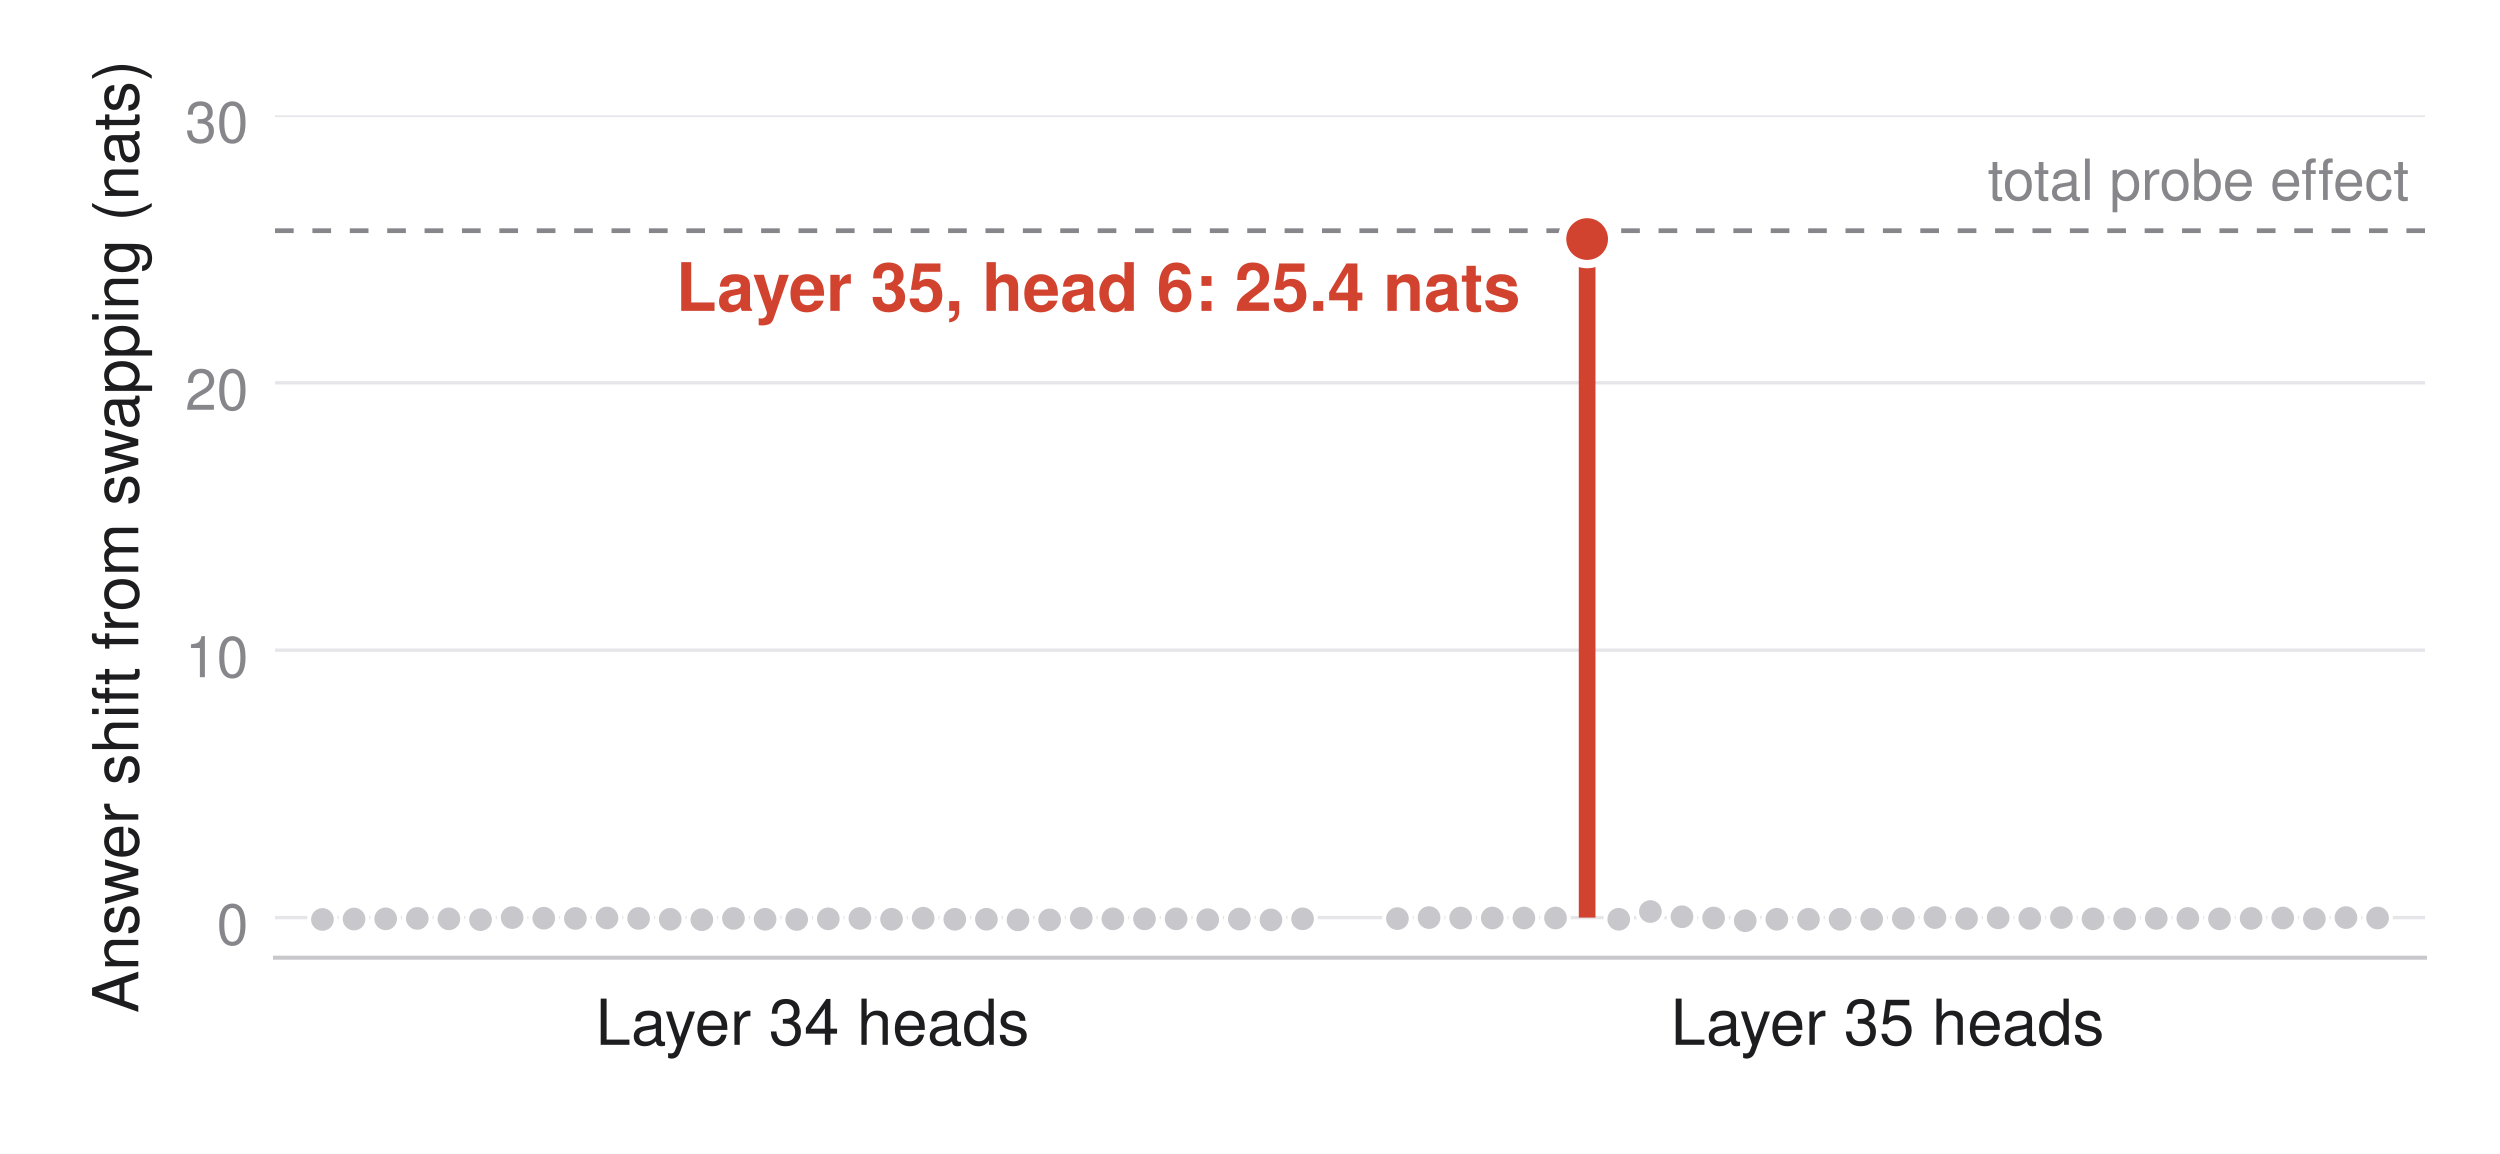
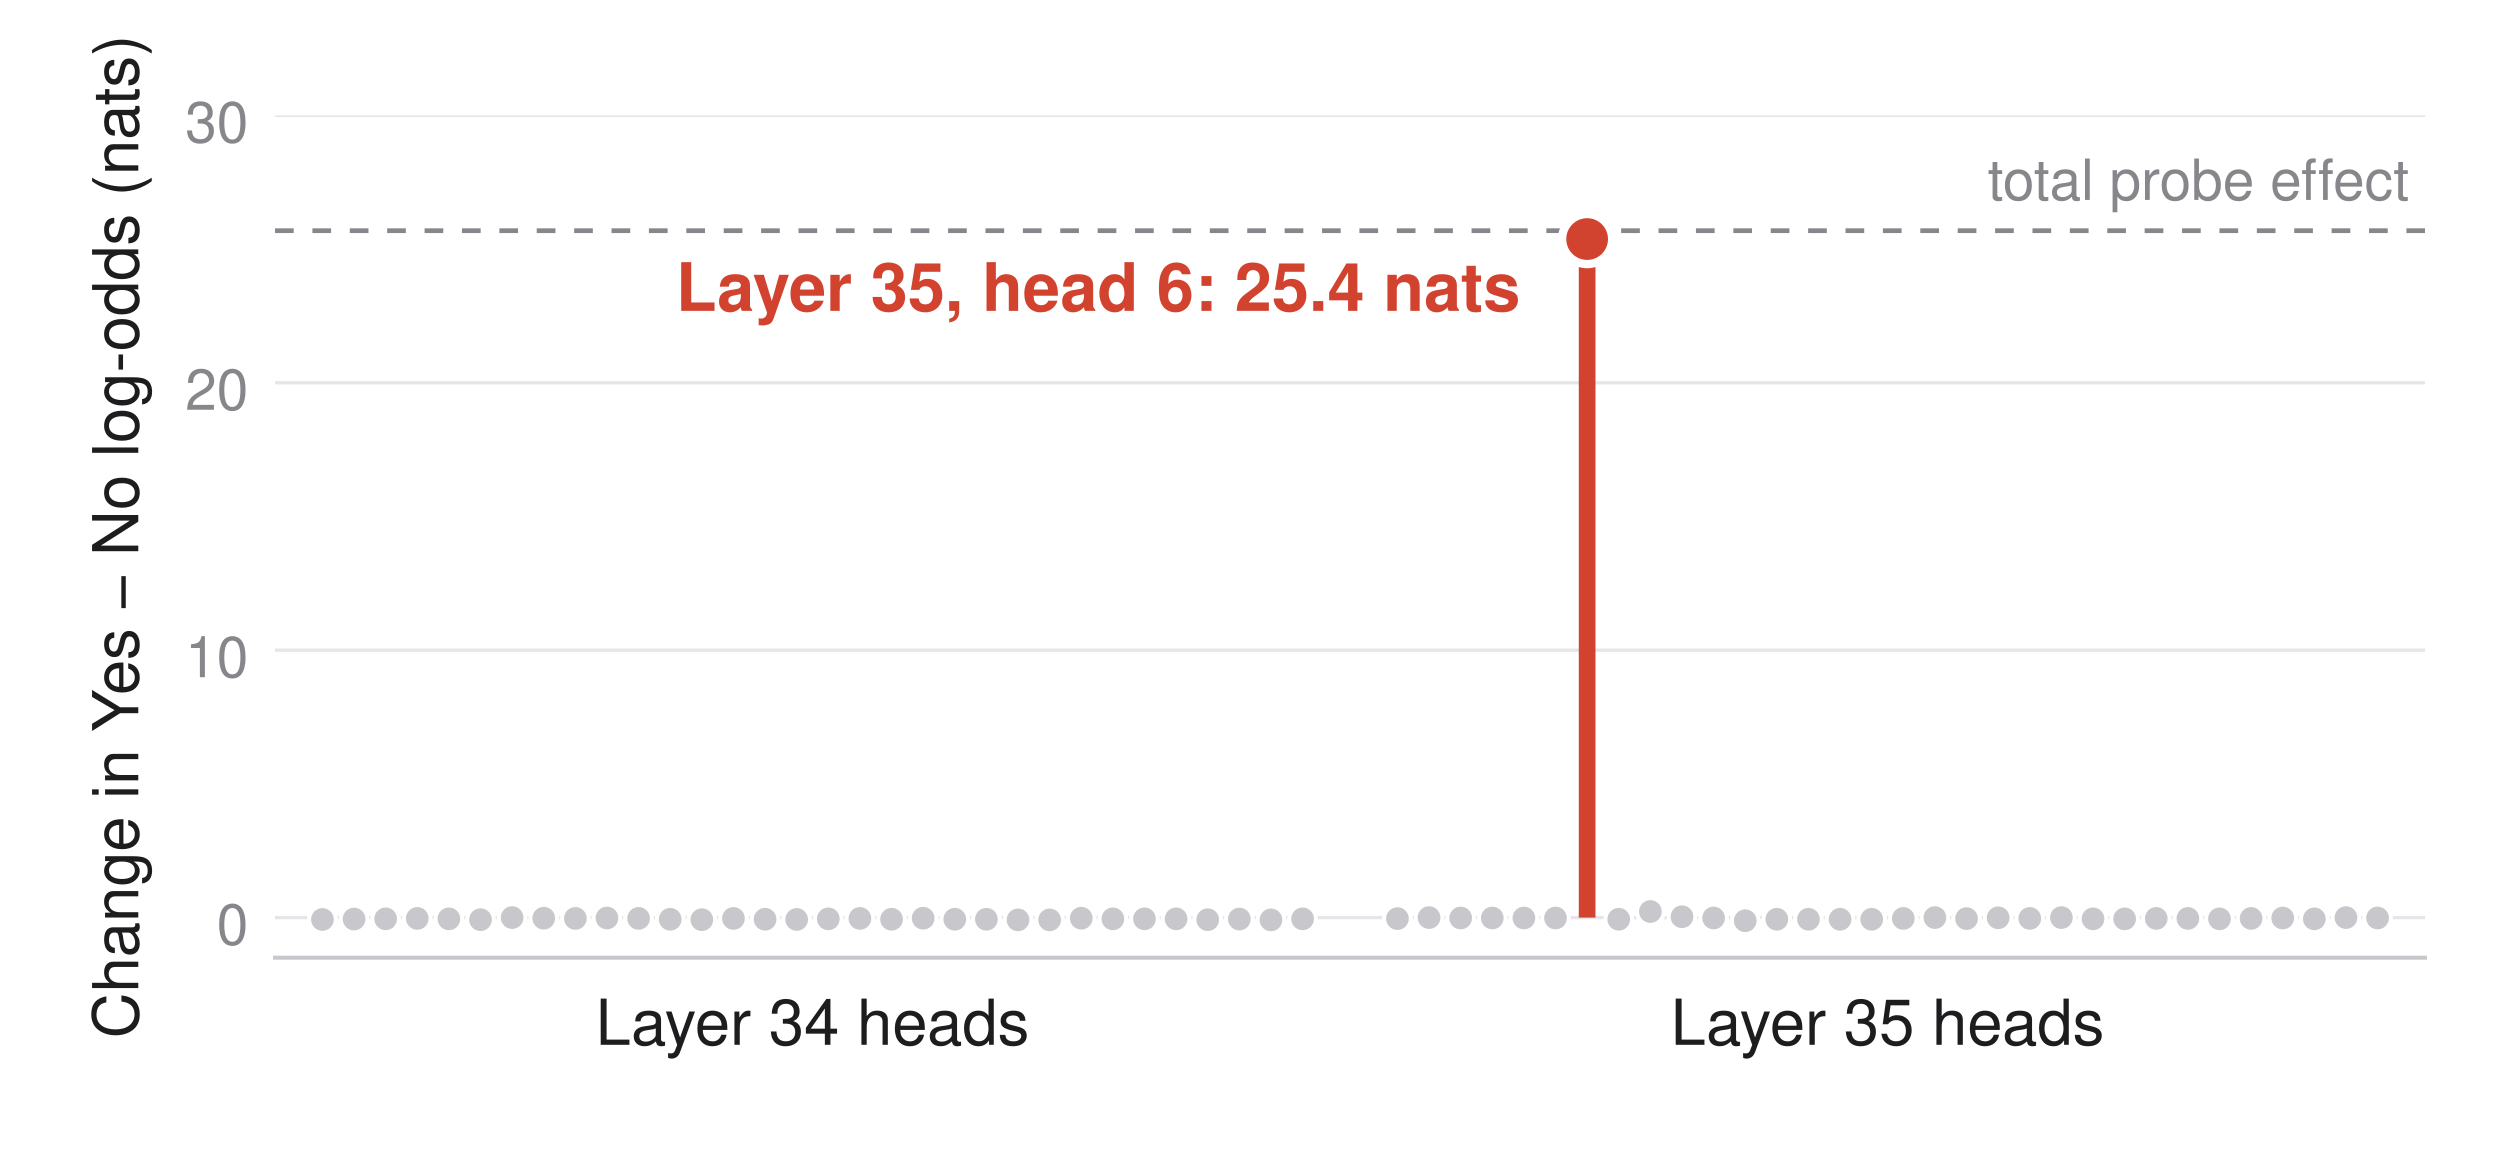
<svg xmlns="http://www.w3.org/2000/svg" xmlns:xlink="http://www.w3.org/1999/xlink" width="748.8pt" height="345.6pt" viewBox="0 0 748.8 345.6" version="1.1">
  <defs>
    <style type="text/css">*{stroke-linejoin: round; stroke-linecap: butt}</style>
  </defs>
  <g id="figure_1">
    <g id="patch_1">
      <path d="M 0 345.6  L 748.8 345.6  L 748.8 0  L 0 0  z " style="fill: #ffffff" />
    </g>
    <g id="axes_1">
      <g id="patch_2">
        <path d="M 82.368 286.848  L 726.336 286.848  L 726.336 34.56  L 82.368 34.56  z " style="fill: #ffffff" />
      </g>
      <g id="matplotlib.axis_1">
        <g id="xtick_1">
          <g id="line2d_1" />
          <g id="text_1">
            <text style="font-size: 19px; font-family: 'Helvetica Neue', 'Helvetica', 'Arial', 'DejaVu Sans'; text-anchor: middle; fill: #1d1d1f" x="243.36" y="312.936" transform="rotate(-0 243.36 312.936)">Layer 34 heads</text>
          </g>
        </g>
        <g id="xtick_2">
          <g id="line2d_2" />
          <g id="text_2">
            <text style="font-size: 19px; font-family: 'Helvetica Neue', 'Helvetica', 'Arial', 'DejaVu Sans'; text-anchor: middle; fill: #1d1d1f" x="565.344" y="312.936" transform="rotate(-0 565.344 312.936)">Layer 35 heads</text>
          </g>
        </g>
      </g>
      <g id="matplotlib.axis_2">
        <g id="ytick_1">
          <g id="line2d_3">
-             <path d="M 82.368 274.834  L 726.336 274.834  " clip-path="url(#pd278f9e1dd)" style="fill: none; stroke: #e5e5ea; stroke-linecap: square" />
+             <path d="M 82.368 274.834  L 726.336 274.834  " clip-path="url(#p0b46075be7)" style="fill: none; stroke: #e5e5ea; stroke-linecap: square" />
          </g>
          <g id="line2d_4" />
          <g id="text_3">
            <text style="font-size: 17px; font-family: 'Helvetica Neue', 'Helvetica', 'Arial', 'DejaVu Sans'; text-anchor: end; fill: #86868b" x="74.368" y="282.926" transform="rotate(-0 74.368 282.9263)">0</text>
          </g>
        </g>
        <g id="ytick_2">
          <g id="line2d_5">
-             <path d="M 82.368 194.743  L 726.336 194.743  " clip-path="url(#pd278f9e1dd)" style="fill: none; stroke: #e5e5ea; stroke-linecap: square" />
+             <path d="M 82.368 194.743  L 726.336 194.743  " clip-path="url(#p0b46075be7)" style="fill: none; stroke: #e5e5ea; stroke-linecap: square" />
          </g>
          <g id="line2d_6" />
          <g id="text_4">
            <text style="font-size: 17px; font-family: 'Helvetica Neue', 'Helvetica', 'Arial', 'DejaVu Sans'; text-anchor: end; fill: #86868b" x="74.368" y="202.835" transform="rotate(-0 74.368 202.8349)">10</text>
          </g>
        </g>
        <g id="ytick_3">
          <g id="line2d_7">
-             <path d="M 82.368 114.651  L 726.336 114.651  " clip-path="url(#pd278f9e1dd)" style="fill: none; stroke: #e5e5ea; stroke-linecap: square" />
+             <path d="M 82.368 114.651  L 726.336 114.651  " clip-path="url(#p0b46075be7)" style="fill: none; stroke: #e5e5ea; stroke-linecap: square" />
          </g>
          <g id="line2d_8" />
          <g id="text_5">
            <text style="font-size: 17px; font-family: 'Helvetica Neue', 'Helvetica', 'Arial', 'DejaVu Sans'; text-anchor: end; fill: #86868b" x="74.368" y="122.743" transform="rotate(-0 74.368 122.7434)">20</text>
          </g>
        </g>
        <g id="ytick_4">
          <g id="line2d_9">
-             <path d="M 82.368 34.56  L 726.336 34.56  " clip-path="url(#pd278f9e1dd)" style="fill: none; stroke: #e5e5ea; stroke-linecap: square" />
+             <path d="M 82.368 34.56  L 726.336 34.56  " clip-path="url(#p0b46075be7)" style="fill: none; stroke: #e5e5ea; stroke-linecap: square" />
          </g>
          <g id="line2d_10" />
          <g id="text_6">
            <text style="font-size: 17px; font-family: 'Helvetica Neue', 'Helvetica', 'Arial', 'DejaVu Sans'; text-anchor: end; fill: #86868b" x="74.368" y="42.652" transform="rotate(-0 74.368 42.652)">30</text>
          </g>
        </g>
        <g id="text_7">
-           <text style="font-size: 19px; font-family: 'Helvetica Neue', 'Helvetica', 'Arial', 'DejaVu Sans'; text-anchor: middle; fill: #1d1d1f" x="41.419" y="160.704" transform="rotate(-90 41.41913 160.704)">Answer shift from swapping (nats)</text>
+           <text style="font-size: 19px; font-family: 'Helvetica Neue', 'Helvetica', 'Arial', 'DejaVu Sans'; text-anchor: middle; fill: #1d1d1f" x="41.419" y="160.704" transform="rotate(-90 41.41913 160.704)">Change in Yes − No log-odds (nats)</text>
        </g>
      </g>
      <g id="line2d_11">
-         <path d="M 82.368 69.099  L 726.336 69.099  " clip-path="url(#pd278f9e1dd)" style="fill: none; stroke-dasharray: 5.6,5.6; stroke-dashoffset: 0; stroke: #86868b; stroke-width: 1.4" />
+         <path d="M 82.368 69.099  L 726.336 69.099  " clip-path="url(#p0b46075be7)" style="fill: none; stroke-dasharray: 5.6,5.6; stroke-dashoffset: 0; stroke: #86868b; stroke-width: 1.4" />
      </g>
      <g id="patch_3">
        <path d="M 82.368 286.848  L 726.336 286.848  " style="fill: none; stroke: #c7c7cc; stroke-width: 1.2; stroke-linejoin: miter; stroke-linecap: square" />
      </g>
      <g id="line2d_12">
        <defs>
-           <path id="mf716e00322" d="M 0 4  C 1.061 4 2.078 3.579 2.828 2.828  C 3.579 2.078 4 1.061 4 0  C 4 -1.061 3.579 -2.078 2.828 -2.828  C 2.078 -3.579 1.061 -4 0 -4  C -1.061 -4 -2.078 -3.579 -2.828 -2.828  C -3.579 -2.078 -4 -1.061 -4 0  C -4 1.061 -3.579 2.078 -2.828 2.828  C -2.078 3.579 -1.061 4 0 4  z " style="stroke: #ffffff; stroke-width: 1.2" />
+           <path id="m12f2df85c5" d="M 0 4  C 1.061 4 2.078 3.579 2.828 2.828  C 3.579 2.078 4 1.061 4 0  C 4 -1.061 3.579 -2.078 2.828 -2.828  C 2.078 -3.579 1.061 -4 0 -4  C -1.061 -4 -2.078 -3.579 -2.828 -2.828  C -3.579 -2.078 -4 -1.061 -4 0  C -4 1.061 -3.579 2.078 -2.828 2.828  C -2.078 3.579 -1.061 4 0 4  z " style="stroke: #ffffff; stroke-width: 1.2" />
        </defs>
-         <g clip-path="url(#pd278f9e1dd)">
-           <use xlink:href="#mf716e00322" x="96.573" y="275.397" style="fill: #c7c7cc; stroke: #ffffff; stroke-width: 1.2" />
+         <g clip-path="url(#p0b46075be7)">
+           <use xlink:href="#m12f2df85c5" x="96.573" y="275.397" style="fill: #c7c7cc; stroke: #ffffff; stroke-width: 1.2" />
        </g>
      </g>
      <g id="line2d_13">
-         <g clip-path="url(#pd278f9e1dd)">
-           <use xlink:href="#mf716e00322" x="106.043" y="275.272" style="fill: #c7c7cc; stroke: #ffffff; stroke-width: 1.2" />
+         <g clip-path="url(#p0b46075be7)">
+           <use xlink:href="#m12f2df85c5" x="106.043" y="275.272" style="fill: #c7c7cc; stroke: #ffffff; stroke-width: 1.2" />
        </g>
      </g>
      <g id="line2d_14">
-         <g clip-path="url(#pd278f9e1dd)">
-           <use xlink:href="#mf716e00322" x="115.513" y="275.21" style="fill: #c7c7cc; stroke: #ffffff; stroke-width: 1.2" />
+         <g clip-path="url(#p0b46075be7)">
+           <use xlink:href="#m12f2df85c5" x="115.513" y="275.21" style="fill: #c7c7cc; stroke: #ffffff; stroke-width: 1.2" />
        </g>
      </g>
      <g id="line2d_15">
-         <g clip-path="url(#pd278f9e1dd)">
-           <use xlink:href="#mf716e00322" x="124.984" y="275.085" style="fill: #c7c7cc; stroke: #ffffff; stroke-width: 1.2" />
+         <g clip-path="url(#p0b46075be7)">
+           <use xlink:href="#m12f2df85c5" x="124.984" y="275.085" style="fill: #c7c7cc; stroke: #ffffff; stroke-width: 1.2" />
        </g>
      </g>
      <g id="line2d_16">
-         <g clip-path="url(#pd278f9e1dd)">
-           <use xlink:href="#mf716e00322" x="134.454" y="275.21" style="fill: #c7c7cc; stroke: #ffffff; stroke-width: 1.2" />
+         <g clip-path="url(#p0b46075be7)">
+           <use xlink:href="#m12f2df85c5" x="134.454" y="275.21" style="fill: #c7c7cc; stroke: #ffffff; stroke-width: 1.2" />
        </g>
      </g>
      <g id="line2d_17">
-         <g clip-path="url(#pd278f9e1dd)">
-           <use xlink:href="#mf716e00322" x="143.924" y="275.46" style="fill: #c7c7cc; stroke: #ffffff; stroke-width: 1.2" />
+         <g clip-path="url(#p0b46075be7)">
+           <use xlink:href="#m12f2df85c5" x="143.924" y="275.46" style="fill: #c7c7cc; stroke: #ffffff; stroke-width: 1.2" />
        </g>
      </g>
      <g id="line2d_18">
-         <g clip-path="url(#pd278f9e1dd)">
-           <use xlink:href="#mf716e00322" x="153.394" y="274.834" style="fill: #c7c7cc; stroke: #ffffff; stroke-width: 1.2" />
+         <g clip-path="url(#p0b46075be7)">
+           <use xlink:href="#m12f2df85c5" x="153.394" y="274.834" style="fill: #c7c7cc; stroke: #ffffff; stroke-width: 1.2" />
        </g>
      </g>
      <g id="line2d_19">
-         <g clip-path="url(#pd278f9e1dd)">
-           <use xlink:href="#mf716e00322" x="162.864" y="275.022" style="fill: #c7c7cc; stroke: #ffffff; stroke-width: 1.2" />
+         <g clip-path="url(#p0b46075be7)">
+           <use xlink:href="#m12f2df85c5" x="162.864" y="275.022" style="fill: #c7c7cc; stroke: #ffffff; stroke-width: 1.2" />
        </g>
      </g>
      <g id="line2d_20">
-         <g clip-path="url(#pd278f9e1dd)">
-           <use xlink:href="#mf716e00322" x="172.334" y="275.085" style="fill: #c7c7cc; stroke: #ffffff; stroke-width: 1.2" />
+         <g clip-path="url(#p0b46075be7)">
+           <use xlink:href="#m12f2df85c5" x="172.334" y="275.085" style="fill: #c7c7cc; stroke: #ffffff; stroke-width: 1.2" />
        </g>
      </g>
      <g id="line2d_21">
-         <g clip-path="url(#pd278f9e1dd)">
-           <use xlink:href="#mf716e00322" x="181.804" y="274.959" style="fill: #c7c7cc; stroke: #ffffff; stroke-width: 1.2" />
+         <g clip-path="url(#p0b46075be7)">
+           <use xlink:href="#m12f2df85c5" x="181.804" y="274.959" style="fill: #c7c7cc; stroke: #ffffff; stroke-width: 1.2" />
        </g>
      </g>
      <g id="line2d_22">
-         <g clip-path="url(#pd278f9e1dd)">
-           <use xlink:href="#mf716e00322" x="191.274" y="275.085" style="fill: #c7c7cc; stroke: #ffffff; stroke-width: 1.2" />
+         <g clip-path="url(#p0b46075be7)">
+           <use xlink:href="#m12f2df85c5" x="191.274" y="275.085" style="fill: #c7c7cc; stroke: #ffffff; stroke-width: 1.2" />
        </g>
      </g>
      <g id="line2d_23">
-         <g clip-path="url(#pd278f9e1dd)">
-           <use xlink:href="#mf716e00322" x="200.744" y="275.335" style="fill: #c7c7cc; stroke: #ffffff; stroke-width: 1.2" />
+         <g clip-path="url(#p0b46075be7)">
+           <use xlink:href="#m12f2df85c5" x="200.744" y="275.335" style="fill: #c7c7cc; stroke: #ffffff; stroke-width: 1.2" />
        </g>
      </g>
      <g id="line2d_24">
-         <g clip-path="url(#pd278f9e1dd)">
-           <use xlink:href="#mf716e00322" x="210.215" y="275.46" style="fill: #c7c7cc; stroke: #ffffff; stroke-width: 1.2" />
+         <g clip-path="url(#p0b46075be7)">
+           <use xlink:href="#m12f2df85c5" x="210.215" y="275.46" style="fill: #c7c7cc; stroke: #ffffff; stroke-width: 1.2" />
        </g>
      </g>
      <g id="line2d_25">
-         <g clip-path="url(#pd278f9e1dd)">
-           <use xlink:href="#mf716e00322" x="219.685" y="275.085" style="fill: #c7c7cc; stroke: #ffffff; stroke-width: 1.2" />
+         <g clip-path="url(#p0b46075be7)">
+           <use xlink:href="#m12f2df85c5" x="219.685" y="275.085" style="fill: #c7c7cc; stroke: #ffffff; stroke-width: 1.2" />
        </g>
      </g>
      <g id="line2d_26">
-         <g clip-path="url(#pd278f9e1dd)">
-           <use xlink:href="#mf716e00322" x="229.155" y="275.335" style="fill: #c7c7cc; stroke: #ffffff; stroke-width: 1.2" />
+         <g clip-path="url(#p0b46075be7)">
+           <use xlink:href="#m12f2df85c5" x="229.155" y="275.335" style="fill: #c7c7cc; stroke: #ffffff; stroke-width: 1.2" />
        </g>
      </g>
      <g id="line2d_27">
-         <g clip-path="url(#pd278f9e1dd)">
-           <use xlink:href="#mf716e00322" x="238.625" y="275.397" style="fill: #c7c7cc; stroke: #ffffff; stroke-width: 1.2" />
+         <g clip-path="url(#p0b46075be7)">
+           <use xlink:href="#m12f2df85c5" x="238.625" y="275.397" style="fill: #c7c7cc; stroke: #ffffff; stroke-width: 1.2" />
        </g>
      </g>
      <g id="line2d_28">
-         <g clip-path="url(#pd278f9e1dd)">
-           <use xlink:href="#mf716e00322" x="248.095" y="275.21" style="fill: #c7c7cc; stroke: #ffffff; stroke-width: 1.2" />
+         <g clip-path="url(#p0b46075be7)">
+           <use xlink:href="#m12f2df85c5" x="248.095" y="275.21" style="fill: #c7c7cc; stroke: #ffffff; stroke-width: 1.2" />
        </g>
      </g>
      <g id="line2d_29">
-         <g clip-path="url(#pd278f9e1dd)">
-           <use xlink:href="#mf716e00322" x="257.565" y="275.085" style="fill: #c7c7cc; stroke: #ffffff; stroke-width: 1.2" />
+         <g clip-path="url(#p0b46075be7)">
+           <use xlink:href="#m12f2df85c5" x="257.565" y="275.085" style="fill: #c7c7cc; stroke: #ffffff; stroke-width: 1.2" />
        </g>
      </g>
      <g id="line2d_30">
-         <g clip-path="url(#pd278f9e1dd)">
-           <use xlink:href="#mf716e00322" x="267.035" y="275.335" style="fill: #c7c7cc; stroke: #ffffff; stroke-width: 1.2" />
+         <g clip-path="url(#p0b46075be7)">
+           <use xlink:href="#m12f2df85c5" x="267.035" y="275.335" style="fill: #c7c7cc; stroke: #ffffff; stroke-width: 1.2" />
        </g>
      </g>
      <g id="line2d_31">
-         <g clip-path="url(#pd278f9e1dd)">
-           <use xlink:href="#mf716e00322" x="276.505" y="275.022" style="fill: #c7c7cc; stroke: #ffffff; stroke-width: 1.2" />
+         <g clip-path="url(#p0b46075be7)">
+           <use xlink:href="#m12f2df85c5" x="276.505" y="275.022" style="fill: #c7c7cc; stroke: #ffffff; stroke-width: 1.2" />
        </g>
      </g>
      <g id="line2d_32">
-         <g clip-path="url(#pd278f9e1dd)">
-           <use xlink:href="#mf716e00322" x="285.976" y="275.335" style="fill: #c7c7cc; stroke: #ffffff; stroke-width: 1.2" />
+         <g clip-path="url(#p0b46075be7)">
+           <use xlink:href="#m12f2df85c5" x="285.976" y="275.335" style="fill: #c7c7cc; stroke: #ffffff; stroke-width: 1.2" />
        </g>
      </g>
      <g id="line2d_33">
-         <g clip-path="url(#pd278f9e1dd)">
-           <use xlink:href="#mf716e00322" x="295.446" y="275.335" style="fill: #c7c7cc; stroke: #ffffff; stroke-width: 1.2" />
+         <g clip-path="url(#p0b46075be7)">
+           <use xlink:href="#m12f2df85c5" x="295.446" y="275.335" style="fill: #c7c7cc; stroke: #ffffff; stroke-width: 1.2" />
        </g>
      </g>
      <g id="line2d_34">
-         <g clip-path="url(#pd278f9e1dd)">
-           <use xlink:href="#mf716e00322" x="304.916" y="275.523" style="fill: #c7c7cc; stroke: #ffffff; stroke-width: 1.2" />
+         <g clip-path="url(#p0b46075be7)">
+           <use xlink:href="#m12f2df85c5" x="304.916" y="275.523" style="fill: #c7c7cc; stroke: #ffffff; stroke-width: 1.2" />
        </g>
      </g>
      <g id="line2d_35">
-         <g clip-path="url(#pd278f9e1dd)">
-           <use xlink:href="#mf716e00322" x="314.386" y="275.523" style="fill: #c7c7cc; stroke: #ffffff; stroke-width: 1.2" />
+         <g clip-path="url(#p0b46075be7)">
+           <use xlink:href="#m12f2df85c5" x="314.386" y="275.523" style="fill: #c7c7cc; stroke: #ffffff; stroke-width: 1.2" />
        </g>
      </g>
      <g id="line2d_36">
-         <g clip-path="url(#pd278f9e1dd)">
-           <use xlink:href="#mf716e00322" x="323.856" y="275.022" style="fill: #c7c7cc; stroke: #ffffff; stroke-width: 1.2" />
+         <g clip-path="url(#p0b46075be7)">
+           <use xlink:href="#m12f2df85c5" x="323.856" y="275.022" style="fill: #c7c7cc; stroke: #ffffff; stroke-width: 1.2" />
        </g>
      </g>
      <g id="line2d_37">
-         <g clip-path="url(#pd278f9e1dd)">
-           <use xlink:href="#mf716e00322" x="333.326" y="275.21" style="fill: #c7c7cc; stroke: #ffffff; stroke-width: 1.2" />
+         <g clip-path="url(#p0b46075be7)">
+           <use xlink:href="#m12f2df85c5" x="333.326" y="275.21" style="fill: #c7c7cc; stroke: #ffffff; stroke-width: 1.2" />
        </g>
      </g>
      <g id="line2d_38">
-         <g clip-path="url(#pd278f9e1dd)">
-           <use xlink:href="#mf716e00322" x="342.796" y="275.21" style="fill: #c7c7cc; stroke: #ffffff; stroke-width: 1.2" />
+         <g clip-path="url(#p0b46075be7)">
+           <use xlink:href="#m12f2df85c5" x="342.796" y="275.21" style="fill: #c7c7cc; stroke: #ffffff; stroke-width: 1.2" />
        </g>
      </g>
      <g id="line2d_39">
-         <g clip-path="url(#pd278f9e1dd)">
-           <use xlink:href="#mf716e00322" x="352.266" y="275.21" style="fill: #c7c7cc; stroke: #ffffff; stroke-width: 1.2" />
+         <g clip-path="url(#p0b46075be7)">
+           <use xlink:href="#m12f2df85c5" x="352.266" y="275.21" style="fill: #c7c7cc; stroke: #ffffff; stroke-width: 1.2" />
        </g>
      </g>
      <g id="line2d_40">
-         <g clip-path="url(#pd278f9e1dd)">
-           <use xlink:href="#mf716e00322" x="361.736" y="275.46" style="fill: #c7c7cc; stroke: #ffffff; stroke-width: 1.2" />
+         <g clip-path="url(#p0b46075be7)">
+           <use xlink:href="#m12f2df85c5" x="361.736" y="275.46" style="fill: #c7c7cc; stroke: #ffffff; stroke-width: 1.2" />
        </g>
      </g>
      <g id="line2d_41">
-         <g clip-path="url(#pd278f9e1dd)">
-           <use xlink:href="#mf716e00322" x="371.207" y="275.272" style="fill: #c7c7cc; stroke: #ffffff; stroke-width: 1.2" />
+         <g clip-path="url(#p0b46075be7)">
+           <use xlink:href="#m12f2df85c5" x="371.207" y="275.272" style="fill: #c7c7cc; stroke: #ffffff; stroke-width: 1.2" />
        </g>
      </g>
      <g id="line2d_42">
-         <g clip-path="url(#pd278f9e1dd)">
-           <use xlink:href="#mf716e00322" x="380.677" y="275.523" style="fill: #c7c7cc; stroke: #ffffff; stroke-width: 1.2" />
+         <g clip-path="url(#p0b46075be7)">
+           <use xlink:href="#m12f2df85c5" x="380.677" y="275.523" style="fill: #c7c7cc; stroke: #ffffff; stroke-width: 1.2" />
        </g>
      </g>
      <g id="line2d_43">
-         <g clip-path="url(#pd278f9e1dd)">
-           <use xlink:href="#mf716e00322" x="390.147" y="275.21" style="fill: #c7c7cc; stroke: #ffffff; stroke-width: 1.2" />
+         <g clip-path="url(#p0b46075be7)">
+           <use xlink:href="#m12f2df85c5" x="390.147" y="275.21" style="fill: #c7c7cc; stroke: #ffffff; stroke-width: 1.2" />
        </g>
      </g>
      <g id="line2d_44">
-         <g clip-path="url(#pd278f9e1dd)">
-           <use xlink:href="#mf716e00322" x="418.557" y="275.147" style="fill: #c7c7cc; stroke: #ffffff; stroke-width: 1.2" />
+         <g clip-path="url(#p0b46075be7)">
+           <use xlink:href="#m12f2df85c5" x="418.557" y="275.147" style="fill: #c7c7cc; stroke: #ffffff; stroke-width: 1.2" />
        </g>
      </g>
      <g id="line2d_45">
-         <g clip-path="url(#pd278f9e1dd)">
-           <use xlink:href="#mf716e00322" x="428.027" y="274.834" style="fill: #c7c7cc; stroke: #ffffff; stroke-width: 1.2" />
+         <g clip-path="url(#p0b46075be7)">
+           <use xlink:href="#m12f2df85c5" x="428.027" y="274.834" style="fill: #c7c7cc; stroke: #ffffff; stroke-width: 1.2" />
        </g>
      </g>
      <g id="line2d_46">
-         <g clip-path="url(#pd278f9e1dd)">
-           <use xlink:href="#mf716e00322" x="437.497" y="274.959" style="fill: #c7c7cc; stroke: #ffffff; stroke-width: 1.2" />
+         <g clip-path="url(#p0b46075be7)">
+           <use xlink:href="#m12f2df85c5" x="437.497" y="274.959" style="fill: #c7c7cc; stroke: #ffffff; stroke-width: 1.2" />
        </g>
      </g>
      <g id="line2d_47">
-         <g clip-path="url(#pd278f9e1dd)">
-           <use xlink:href="#mf716e00322" x="446.968" y="274.959" style="fill: #c7c7cc; stroke: #ffffff; stroke-width: 1.2" />
+         <g clip-path="url(#p0b46075be7)">
+           <use xlink:href="#m12f2df85c5" x="446.968" y="274.959" style="fill: #c7c7cc; stroke: #ffffff; stroke-width: 1.2" />
        </g>
      </g>
      <g id="line2d_48">
-         <g clip-path="url(#pd278f9e1dd)">
-           <use xlink:href="#mf716e00322" x="456.438" y="274.959" style="fill: #c7c7cc; stroke: #ffffff; stroke-width: 1.2" />
+         <g clip-path="url(#p0b46075be7)">
+           <use xlink:href="#m12f2df85c5" x="456.438" y="274.959" style="fill: #c7c7cc; stroke: #ffffff; stroke-width: 1.2" />
        </g>
      </g>
      <g id="line2d_49">
-         <g clip-path="url(#pd278f9e1dd)">
-           <use xlink:href="#mf716e00322" x="465.908" y="274.959" style="fill: #c7c7cc; stroke: #ffffff; stroke-width: 1.2" />
+         <g clip-path="url(#p0b46075be7)">
+           <use xlink:href="#m12f2df85c5" x="465.908" y="274.959" style="fill: #c7c7cc; stroke: #ffffff; stroke-width: 1.2" />
        </g>
      </g>
      <g id="line2d_50">
-         <path d="M 475.378 274.834  L 475.378 71.602  " clip-path="url(#pd278f9e1dd)" style="fill: none; stroke: #d2432f; stroke-width: 5" />
+         <path d="M 475.378 274.834  L 475.378 71.602  " clip-path="url(#p0b46075be7)" style="fill: none; stroke: #d2432f; stroke-width: 5" />
      </g>
      <g id="text_8">
        <text style="font-weight: 700; font-size: 20px; font-family: 'Helvetica Neue', 'Helvetica', 'Arial', 'DejaVu Sans'; text-anchor: end; fill: #d2432f" x="455.378" y="93.102" transform="rotate(-0 455.3779 93.10229)">Layer 35, head 6: 25.4 nats</text>
      </g>
      <g id="line2d_51">
-         <g clip-path="url(#pd278f9e1dd)">
-           <use xlink:href="#mf716e00322" x="484.848" y="275.335" style="fill: #c7c7cc; stroke: #ffffff; stroke-width: 1.2" />
+         <g clip-path="url(#p0b46075be7)">
+           <use xlink:href="#m12f2df85c5" x="484.848" y="275.335" style="fill: #c7c7cc; stroke: #ffffff; stroke-width: 1.2" />
        </g>
      </g>
      <g id="line2d_52">
-         <g clip-path="url(#pd278f9e1dd)">
-           <use xlink:href="#mf716e00322" x="494.318" y="273.02" style="fill: #c7c7cc; stroke: #ffffff; stroke-width: 1.2" />
+         <g clip-path="url(#p0b46075be7)">
+           <use xlink:href="#m12f2df85c5" x="494.318" y="273.02" style="fill: #c7c7cc; stroke: #ffffff; stroke-width: 1.2" />
        </g>
      </g>
      <g id="line2d_53">
-         <g clip-path="url(#pd278f9e1dd)">
-           <use xlink:href="#mf716e00322" x="503.788" y="274.584" style="fill: #c7c7cc; stroke: #ffffff; stroke-width: 1.2" />
+         <g clip-path="url(#p0b46075be7)">
+           <use xlink:href="#m12f2df85c5" x="503.788" y="274.584" style="fill: #c7c7cc; stroke: #ffffff; stroke-width: 1.2" />
        </g>
      </g>
      <g id="line2d_54">
-         <g clip-path="url(#pd278f9e1dd)">
-           <use xlink:href="#mf716e00322" x="513.258" y="274.959" style="fill: #c7c7cc; stroke: #ffffff; stroke-width: 1.2" />
+         <g clip-path="url(#p0b46075be7)">
+           <use xlink:href="#m12f2df85c5" x="513.258" y="274.959" style="fill: #c7c7cc; stroke: #ffffff; stroke-width: 1.2" />
        </g>
      </g>
      <g id="line2d_55">
-         <g clip-path="url(#pd278f9e1dd)">
-           <use xlink:href="#mf716e00322" x="522.728" y="275.773" style="fill: #c7c7cc; stroke: #ffffff; stroke-width: 1.2" />
+         <g clip-path="url(#p0b46075be7)">
+           <use xlink:href="#m12f2df85c5" x="522.728" y="275.773" style="fill: #c7c7cc; stroke: #ffffff; stroke-width: 1.2" />
        </g>
      </g>
      <g id="line2d_56">
-         <g clip-path="url(#pd278f9e1dd)">
-           <use xlink:href="#mf716e00322" x="532.199" y="275.335" style="fill: #c7c7cc; stroke: #ffffff; stroke-width: 1.2" />
+         <g clip-path="url(#p0b46075be7)">
+           <use xlink:href="#m12f2df85c5" x="532.199" y="275.335" style="fill: #c7c7cc; stroke: #ffffff; stroke-width: 1.2" />
        </g>
      </g>
      <g id="line2d_57">
-         <g clip-path="url(#pd278f9e1dd)">
-           <use xlink:href="#mf716e00322" x="541.669" y="275.335" style="fill: #c7c7cc; stroke: #ffffff; stroke-width: 1.2" />
+         <g clip-path="url(#p0b46075be7)">
+           <use xlink:href="#m12f2df85c5" x="541.669" y="275.335" style="fill: #c7c7cc; stroke: #ffffff; stroke-width: 1.2" />
        </g>
      </g>
      <g id="line2d_58">
-         <g clip-path="url(#pd278f9e1dd)">
-           <use xlink:href="#mf716e00322" x="551.139" y="275.335" style="fill: #c7c7cc; stroke: #ffffff; stroke-width: 1.2" />
+         <g clip-path="url(#p0b46075be7)">
+           <use xlink:href="#m12f2df85c5" x="551.139" y="275.335" style="fill: #c7c7cc; stroke: #ffffff; stroke-width: 1.2" />
        </g>
      </g>
      <g id="line2d_59">
-         <g clip-path="url(#pd278f9e1dd)">
-           <use xlink:href="#mf716e00322" x="560.609" y="275.335" style="fill: #c7c7cc; stroke: #ffffff; stroke-width: 1.2" />
+         <g clip-path="url(#p0b46075be7)">
+           <use xlink:href="#m12f2df85c5" x="560.609" y="275.335" style="fill: #c7c7cc; stroke: #ffffff; stroke-width: 1.2" />
        </g>
      </g>
      <g id="line2d_60">
-         <g clip-path="url(#pd278f9e1dd)">
-           <use xlink:href="#mf716e00322" x="570.079" y="275.085" style="fill: #c7c7cc; stroke: #ffffff; stroke-width: 1.2" />
+         <g clip-path="url(#p0b46075be7)">
+           <use xlink:href="#m12f2df85c5" x="570.079" y="275.085" style="fill: #c7c7cc; stroke: #ffffff; stroke-width: 1.2" />
        </g>
      </g>
      <g id="line2d_61">
-         <g clip-path="url(#pd278f9e1dd)">
-           <use xlink:href="#mf716e00322" x="579.549" y="274.834" style="fill: #c7c7cc; stroke: #ffffff; stroke-width: 1.2" />
+         <g clip-path="url(#p0b46075be7)">
+           <use xlink:href="#m12f2df85c5" x="579.549" y="274.834" style="fill: #c7c7cc; stroke: #ffffff; stroke-width: 1.2" />
        </g>
      </g>
      <g id="line2d_62">
-         <g clip-path="url(#pd278f9e1dd)">
-           <use xlink:href="#mf716e00322" x="589.019" y="275.147" style="fill: #c7c7cc; stroke: #ffffff; stroke-width: 1.2" />
+         <g clip-path="url(#p0b46075be7)">
+           <use xlink:href="#m12f2df85c5" x="589.019" y="275.147" style="fill: #c7c7cc; stroke: #ffffff; stroke-width: 1.2" />
        </g>
      </g>
      <g id="line2d_63">
-         <g clip-path="url(#pd278f9e1dd)">
-           <use xlink:href="#mf716e00322" x="598.489" y="274.897" style="fill: #c7c7cc; stroke: #ffffff; stroke-width: 1.2" />
+         <g clip-path="url(#p0b46075be7)">
+           <use xlink:href="#m12f2df85c5" x="598.489" y="274.897" style="fill: #c7c7cc; stroke: #ffffff; stroke-width: 1.2" />
        </g>
      </g>
      <g id="line2d_64">
-         <g clip-path="url(#pd278f9e1dd)">
-           <use xlink:href="#mf716e00322" x="607.96" y="275.085" style="fill: #c7c7cc; stroke: #ffffff; stroke-width: 1.2" />
+         <g clip-path="url(#p0b46075be7)">
+           <use xlink:href="#m12f2df85c5" x="607.96" y="275.085" style="fill: #c7c7cc; stroke: #ffffff; stroke-width: 1.2" />
        </g>
      </g>
      <g id="line2d_65">
-         <g clip-path="url(#pd278f9e1dd)">
-           <use xlink:href="#mf716e00322" x="617.43" y="274.834" style="fill: #c7c7cc; stroke: #ffffff; stroke-width: 1.2" />
+         <g clip-path="url(#p0b46075be7)">
+           <use xlink:href="#m12f2df85c5" x="617.43" y="274.834" style="fill: #c7c7cc; stroke: #ffffff; stroke-width: 1.2" />
        </g>
      </g>
      <g id="line2d_66">
-         <g clip-path="url(#pd278f9e1dd)">
-           <use xlink:href="#mf716e00322" x="626.9" y="275.21" style="fill: #c7c7cc; stroke: #ffffff; stroke-width: 1.2" />
+         <g clip-path="url(#p0b46075be7)">
+           <use xlink:href="#m12f2df85c5" x="626.9" y="275.21" style="fill: #c7c7cc; stroke: #ffffff; stroke-width: 1.2" />
        </g>
      </g>
      <g id="line2d_67">
-         <g clip-path="url(#pd278f9e1dd)">
-           <use xlink:href="#mf716e00322" x="636.37" y="275.21" style="fill: #c7c7cc; stroke: #ffffff; stroke-width: 1.2" />
+         <g clip-path="url(#p0b46075be7)">
+           <use xlink:href="#m12f2df85c5" x="636.37" y="275.21" style="fill: #c7c7cc; stroke: #ffffff; stroke-width: 1.2" />
        </g>
      </g>
      <g id="line2d_68">
-         <g clip-path="url(#pd278f9e1dd)">
-           <use xlink:href="#mf716e00322" x="645.84" y="275.085" style="fill: #c7c7cc; stroke: #ffffff; stroke-width: 1.2" />
+         <g clip-path="url(#p0b46075be7)">
+           <use xlink:href="#m12f2df85c5" x="645.84" y="275.085" style="fill: #c7c7cc; stroke: #ffffff; stroke-width: 1.2" />
        </g>
      </g>
      <g id="line2d_69">
-         <g clip-path="url(#pd278f9e1dd)">
-           <use xlink:href="#mf716e00322" x="655.31" y="275.085" style="fill: #c7c7cc; stroke: #ffffff; stroke-width: 1.2" />
+         <g clip-path="url(#p0b46075be7)">
+           <use xlink:href="#m12f2df85c5" x="655.31" y="275.085" style="fill: #c7c7cc; stroke: #ffffff; stroke-width: 1.2" />
        </g>
      </g>
      <g id="line2d_70">
-         <g clip-path="url(#pd278f9e1dd)">
-           <use xlink:href="#mf716e00322" x="664.78" y="275.21" style="fill: #c7c7cc; stroke: #ffffff; stroke-width: 1.2" />
+         <g clip-path="url(#p0b46075be7)">
+           <use xlink:href="#m12f2df85c5" x="664.78" y="275.21" style="fill: #c7c7cc; stroke: #ffffff; stroke-width: 1.2" />
        </g>
      </g>
      <g id="line2d_71">
-         <g clip-path="url(#pd278f9e1dd)">
-           <use xlink:href="#mf716e00322" x="674.25" y="275.085" style="fill: #c7c7cc; stroke: #ffffff; stroke-width: 1.2" />
+         <g clip-path="url(#p0b46075be7)">
+           <use xlink:href="#m12f2df85c5" x="674.25" y="275.085" style="fill: #c7c7cc; stroke: #ffffff; stroke-width: 1.2" />
        </g>
      </g>
      <g id="line2d_72">
-         <g clip-path="url(#pd278f9e1dd)">
-           <use xlink:href="#mf716e00322" x="683.72" y="274.959" style="fill: #c7c7cc; stroke: #ffffff; stroke-width: 1.2" />
+         <g clip-path="url(#p0b46075be7)">
+           <use xlink:href="#m12f2df85c5" x="683.72" y="274.959" style="fill: #c7c7cc; stroke: #ffffff; stroke-width: 1.2" />
        </g>
      </g>
      <g id="line2d_73">
-         <g clip-path="url(#pd278f9e1dd)">
-           <use xlink:href="#mf716e00322" x="693.191" y="275.21" style="fill: #c7c7cc; stroke: #ffffff; stroke-width: 1.2" />
+         <g clip-path="url(#p0b46075be7)">
+           <use xlink:href="#m12f2df85c5" x="693.191" y="275.21" style="fill: #c7c7cc; stroke: #ffffff; stroke-width: 1.2" />
        </g>
      </g>
      <g id="line2d_74">
-         <g clip-path="url(#pd278f9e1dd)">
-           <use xlink:href="#mf716e00322" x="702.661" y="274.834" style="fill: #c7c7cc; stroke: #ffffff; stroke-width: 1.2" />
+         <g clip-path="url(#p0b46075be7)">
+           <use xlink:href="#m12f2df85c5" x="702.661" y="274.834" style="fill: #c7c7cc; stroke: #ffffff; stroke-width: 1.2" />
        </g>
      </g>
      <g id="line2d_75">
-         <g clip-path="url(#pd278f9e1dd)">
-           <use xlink:href="#mf716e00322" x="712.131" y="274.959" style="fill: #c7c7cc; stroke: #ffffff; stroke-width: 1.2" />
+         <g clip-path="url(#p0b46075be7)">
+           <use xlink:href="#m12f2df85c5" x="712.131" y="274.959" style="fill: #c7c7cc; stroke: #ffffff; stroke-width: 1.2" />
        </g>
      </g>
      <g id="text_9">
        <text style="font-size: 17px; font-family: 'Helvetica Neue', 'Helvetica', 'Arial', 'DejaVu Sans'; text-anchor: end; fill: #86868b" x="721.601" y="59.872" transform="rotate(-0 721.6009 59.87203)">total probe effect</text>
      </g>
      <g id="line2d_76">
        <defs>
-           <path id="me90f3f3c1d" d="M 0 7.5  C 1.989 7.5 3.897 6.71 5.303 5.303  C 6.71 3.897 7.5 1.989 7.5 0  C 7.5 -1.989 6.71 -3.897 5.303 -5.303  C 3.897 -6.71 1.989 -7.5 0 -7.5  C -1.989 -7.5 -3.897 -6.71 -5.303 -5.303  C -6.71 -3.897 -7.5 -1.989 -7.5 0  C -7.5 1.989 -6.71 3.897 -5.303 5.303  C -3.897 6.71 -1.989 7.5 0 7.5  z " style="stroke: #ffffff; stroke-width: 2.5" />
+           <path id="m8ff0b16830" d="M 0 7.5  C 1.989 7.5 3.897 6.71 5.303 5.303  C 6.71 3.897 7.5 1.989 7.5 0  C 7.5 -1.989 6.71 -3.897 5.303 -5.303  C 3.897 -6.71 1.989 -7.5 0 -7.5  C -1.989 -7.5 -3.897 -6.71 -5.303 -5.303  C -6.71 -3.897 -7.5 -1.989 -7.5 0  C -7.5 1.989 -6.71 3.897 -5.303 5.303  C -3.897 6.71 -1.989 7.5 0 7.5  z " style="stroke: #ffffff; stroke-width: 2.5" />
        </defs>
-         <g clip-path="url(#pd278f9e1dd)">
-           <use xlink:href="#me90f3f3c1d" x="475.378" y="71.602" style="fill: #d2432f; stroke: #ffffff; stroke-width: 2.5" />
+         <g clip-path="url(#p0b46075be7)">
+           <use xlink:href="#m8ff0b16830" x="475.378" y="71.602" style="fill: #d2432f; stroke: #ffffff; stroke-width: 2.5" />
        </g>
      </g>
    </g>
  </g>
  <defs>
-     <clipPath id="pd278f9e1dd">
+     <clipPath id="p0b46075be7">
      <rect x="82.368" y="34.56" width="643.968" height="252.288" />
    </clipPath>
  </defs>
</svg>
